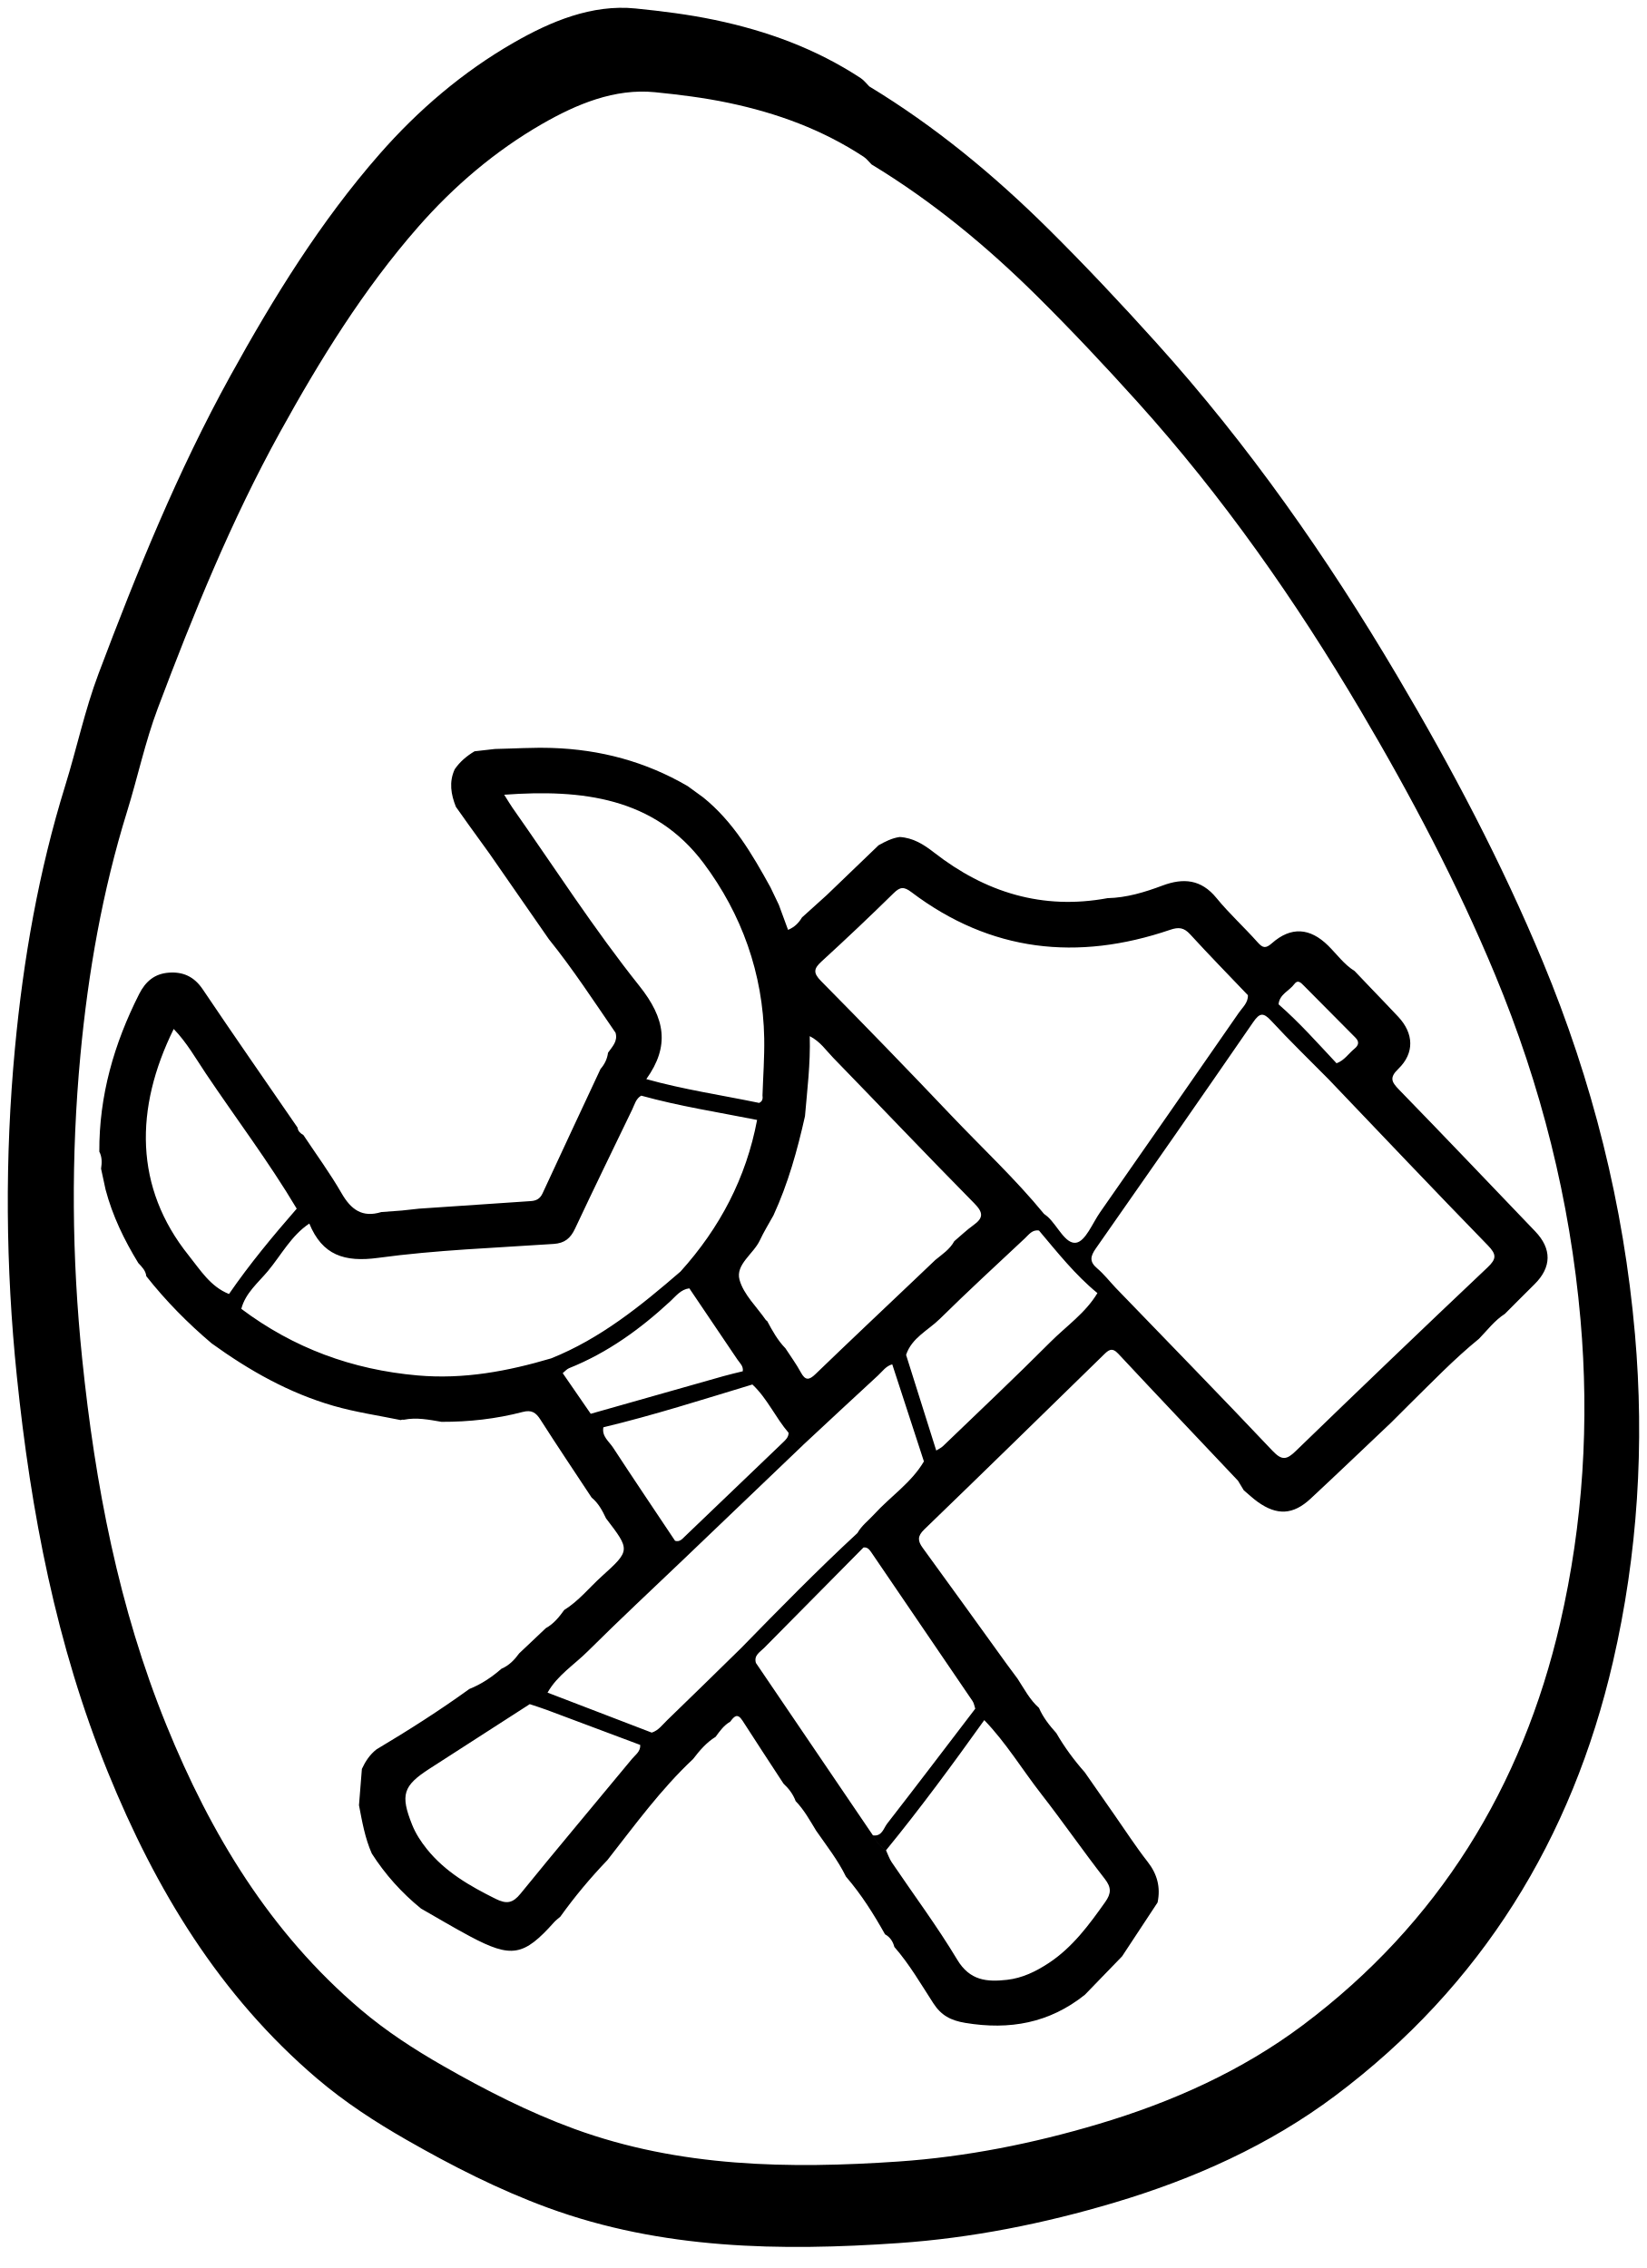
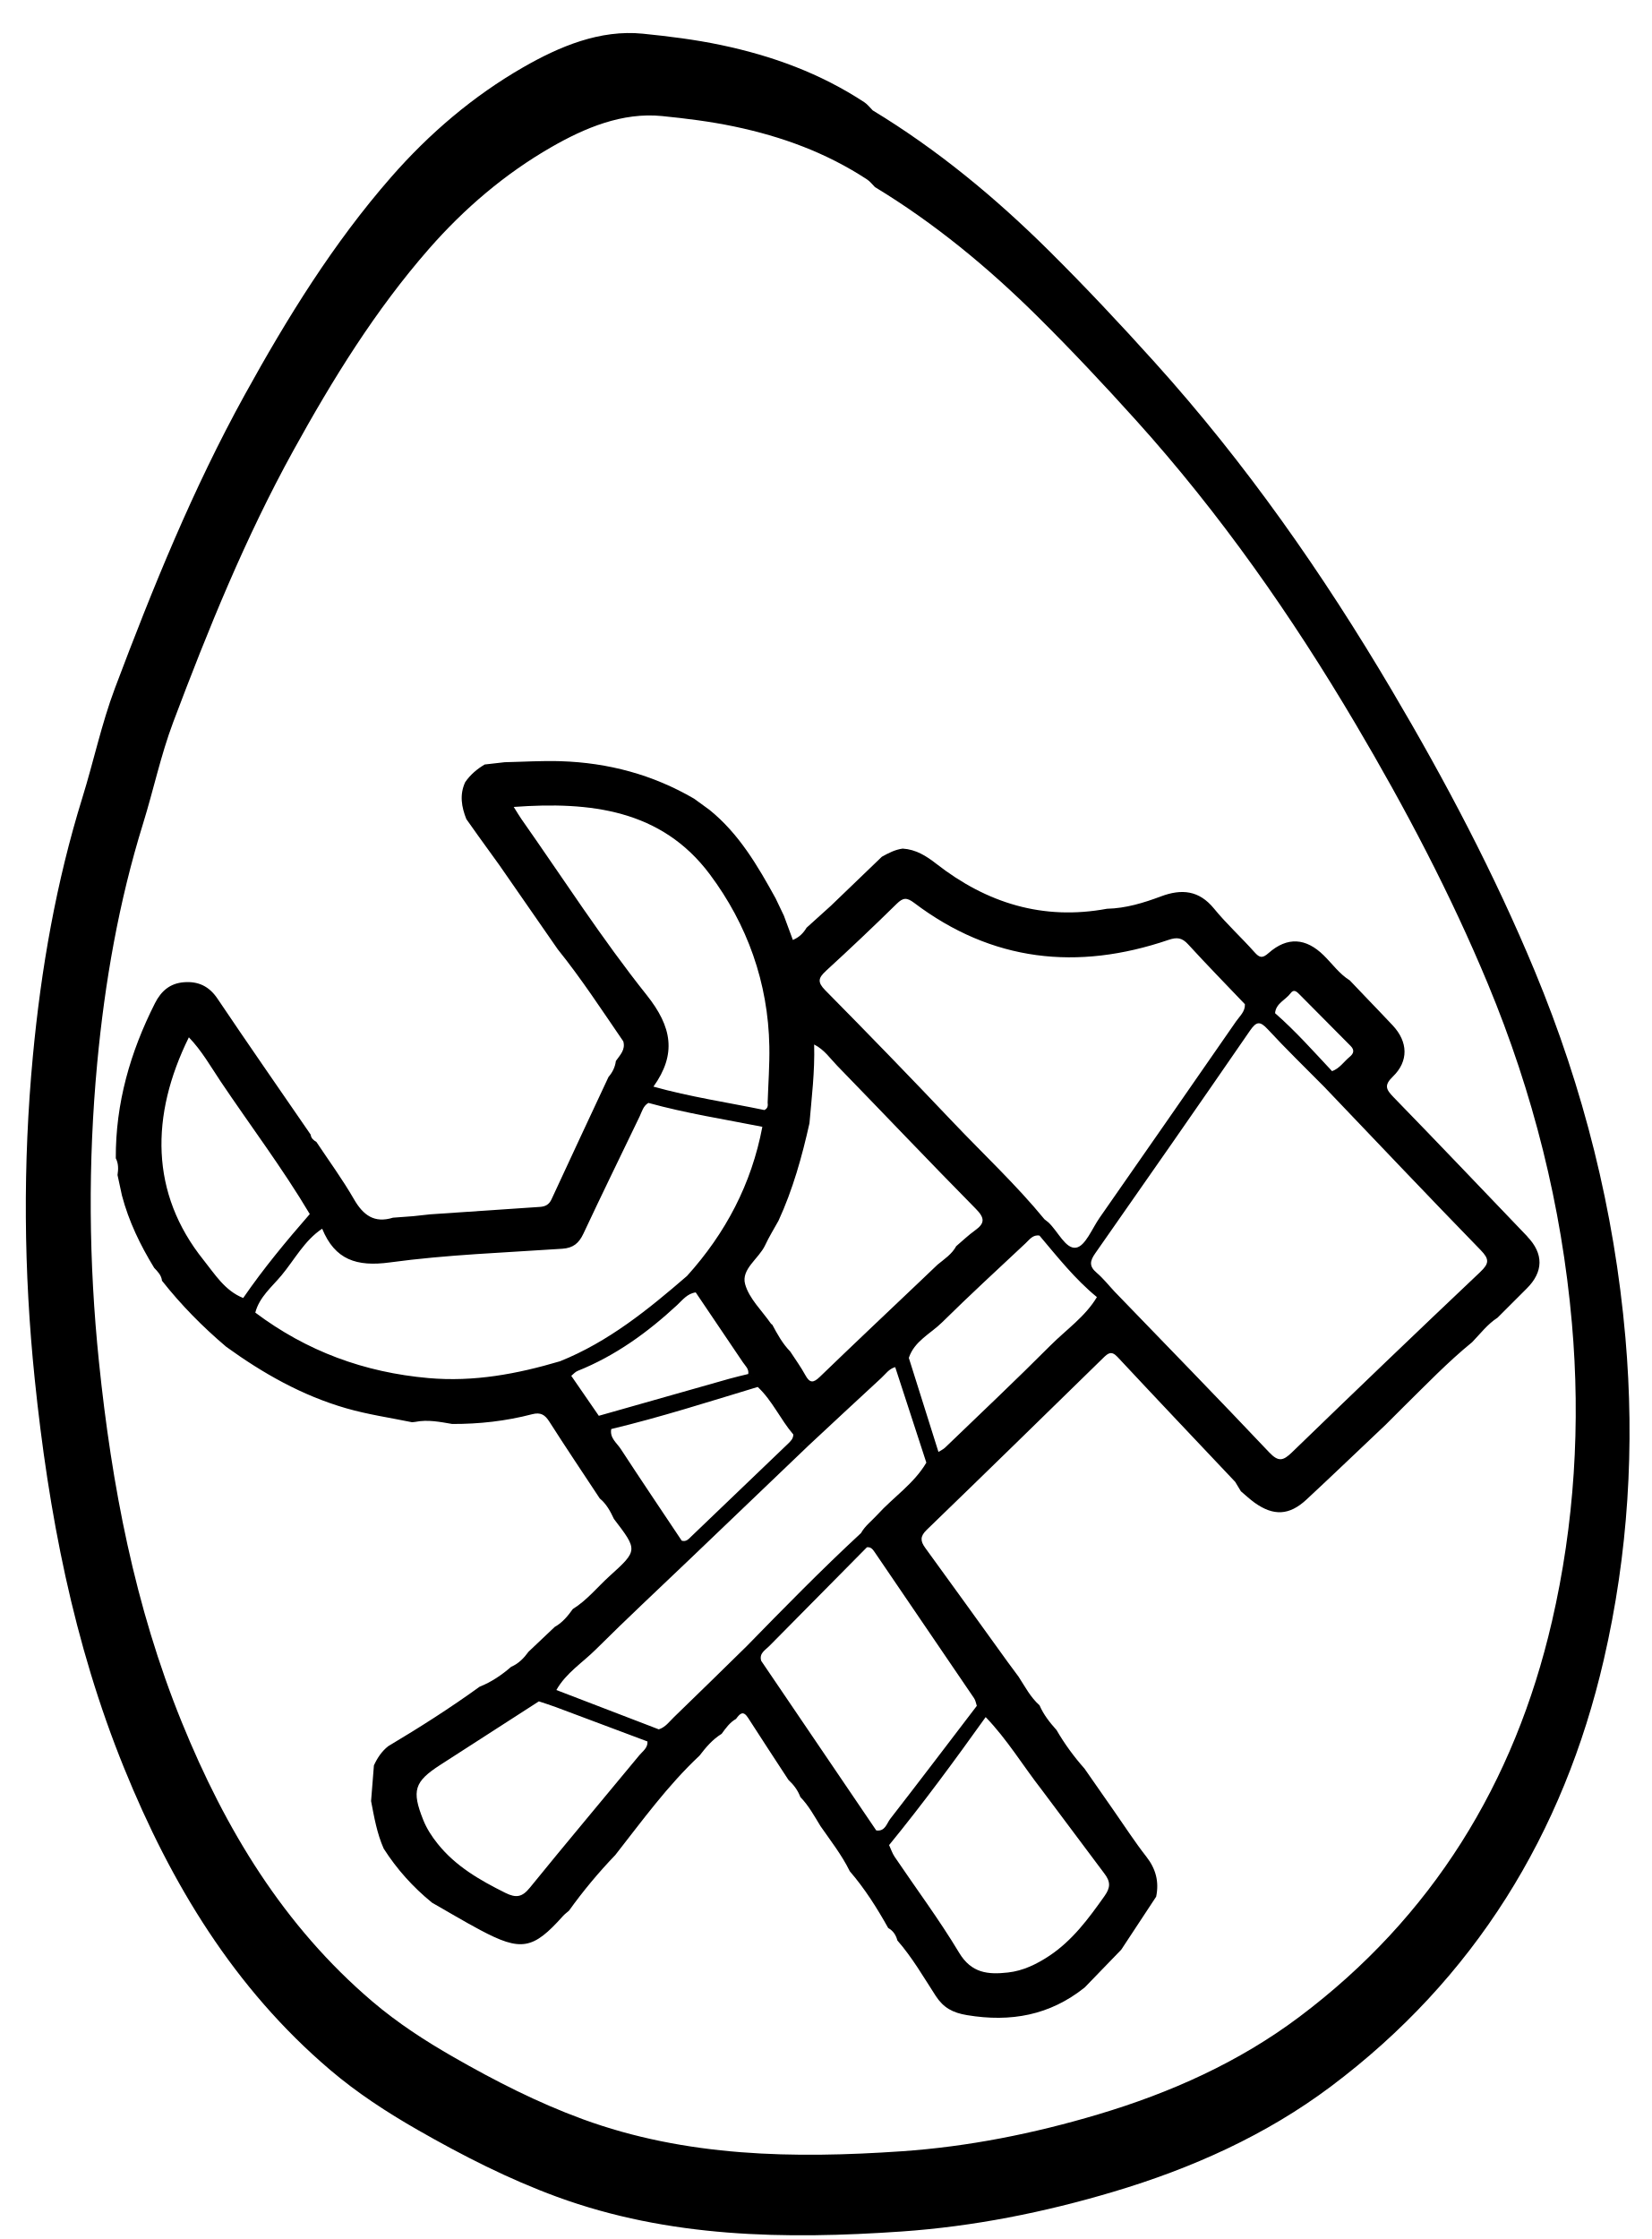
- <svg xmlns="http://www.w3.org/2000/svg" height="248" width="180">
+ <svg xmlns="http://www.w3.org/2000/svg" height="122" width="90">
  <g>
-     <path clip-rule="evenodd" d="M178.73 145.87c-1.23-14.09-4.65-27.66-10.08-40.73-4.49-10.811-9.93-21.132-15.89-31.206-7.67-12.983-16.26-25.269-26.38-36.487-3.82-4.24-7.72-8.392-11.77-12.409-5.96-5.907-12.39-11.226-19.579-15.586l.004.004-.014-.01.01.006c-.312-.309-.585-.679-.945-.915-4.888-3.204-10.209-5.154-15.958-6.359-2.882-.604-5.799-.964-8.659-1.252-4.774-.479-9.282 1.423-13.309 3.736-5.546 3.185-10.45 7.366-14.677 12.199-6.449 7.371-11.553 15.636-16.286 24.212-5.777 10.47-10.234 21.472-14.431 32.608-1.496 3.973-2.374 8.152-3.627 12.196-2.913 9.399-4.593 19.022-5.506 28.757-1.119 11.938-1.024 23.897.208 35.859 1.53 14.85 4.296 29.364 9.944 43.267 5.223 12.854 12.218 24.454 22.905 33.549 3.013 2.563 6.296 4.701 9.75 6.679 5 2.861 10.095 5.461 15.489 7.437 12.43 4.55 25.362 4.745 38.318 3.85 7.988-.553 15.849-2.123 23.565-4.421 8.714-2.595 16.946-6.284 24.17-11.704 15.965-11.979 25.874-28.086 30.345-47.439 2.721-11.776 3.46-23.794 2.404-35.844zm-8.179 31.626c-4.141 17.921-13.315 32.835-28.099 43.928-6.689 5.019-14.312 8.435-22.381 10.837-7.145 2.128-14.424 3.582-21.82 4.094-11.995.82-23.97.64-35.479-3.57-4.995-1.83-9.712-4.24-14.342-6.89-3.199-1.83-6.24-3.81-9.029-6.18-9.896-8.42-16.373-19.17-21.209-31.07-5.23-12.87-7.791-26.31-9.208-40.06-1.141-11.08-1.229-22.15-.193-33.21.845-9.015 2.4-17.926 5.098-26.629 1.161-3.744 1.974-7.615 3.359-11.293 3.886-10.313 8.014-20.5 13.363-30.195 4.383-7.942 9.109-15.595 15.08-22.42 3.915-4.475 8.456-8.346 13.591-11.295 3.729-2.142 7.903-3.903 12.324-3.459 2.648.266 5.35.599 8.018 1.159 5.324 1.117 10.25 2.923 14.777 5.889.334.219.586.562.877.849 6.658 4.037 12.607 8.961 18.126 14.432 3.751 3.719 7.359 7.564 10.899 11.489 9.368 10.388 17.326 21.764 24.431 33.787 5.512 9.329 10.55 18.885 14.709 28.897 5.025 12.099 8.193 24.671 9.336 37.71.978 11.155.293 22.284-2.226 33.187z" />
-     <path d="M167.82 134.64c-4.953-5.167-9.885-10.358-14.878-15.487-.827-.851-1.072-1.317-.076-2.279 1.783-1.721 1.694-3.868-.007-5.688-1.002-1.072-2.025-2.125-3.038-3.186l-1.735-1.82c-1.162-.722-1.946-1.842-2.897-2.781-1.984-1.953-4.053-2.104-6.137-.266-.686.605-1 .546-1.572-.097-1.462-1.646-3.104-3.137-4.495-4.839-1.667-2.046-3.607-2.219-5.893-1.366-1.939.725-3.914 1.333-6.015 1.38-7.106 1.32-13.369-.625-18.966-4.99-1.139-.888-2.285-1.605-3.75-1.697-.845.113-1.585.496-2.317.905-1.892 1.817-3.783 3.637-5.674 5.455l-2.697 2.435c-.348.58-.789 1.053-1.524 1.36l-1.002-2.729-.918-1.92c-1.995-3.618-4.066-7.18-7.354-9.834l-1.704-1.239c-4.586-2.679-9.562-4.004-14.844-4.17-2.071-.066-4.148.068-6.223.112l-2.226.253c-.854.507-1.601 1.139-2.167 1.963-.645 1.39-.412 2.754.126 4.107l1.365 1.923 2.294 3.177c2.167 3.126 4.336 6.249 6.505 9.375 2.632 3.267 4.918 6.781 7.291 10.234.268.932-.365 1.524-.824 2.183-.085.68-.377 1.266-.821 1.779-2.115 4.531-4.239 9.058-6.335 13.597-.272.588-.679.806-1.277.846-4.078.271-8.154.553-12.23.828l-1.871.204-2.253.168c-2.08.642-3.313-.273-4.341-2.059-1.263-2.195-2.771-4.249-4.174-6.363-.322-.185-.591-.41-.637-.812-3.463-5.039-6.957-10.056-10.37-15.128-.939-1.393-2.163-1.938-3.728-1.814-1.512.119-2.512.934-3.221 2.338-2.743 5.428-4.383 11.114-4.353 17.234.311.594.288 1.225.191 1.863l.493 2.282c.757 2.873 2.038 5.516 3.582 8.039.392.416.806.82.87 1.433 2.127 2.695 4.525 5.128 7.143 7.344 4.09 2.957 8.424 5.416 13.317 6.83 2.42.697 4.898 1.056 7.352 1.559.112-.048.228-.06.347-.038 1.391-.282 2.751-.001 4.114.23 3.004.011 5.973-.321 8.876-1.08.958-.249 1.434.049 1.931.829 1.831 2.868 3.727 5.69 5.6 8.53.742.609 1.178 1.428 1.576 2.275 2.658 3.476 2.677 3.497-.488 6.36-1.354 1.226-2.504 2.684-4.082 3.66-.555.776-1.152 1.512-2.008 1.985l-2.914 2.758c-.514.709-1.105 1.326-1.932 1.677-1.058.92-2.205 1.697-3.514 2.217-3.275 2.37-6.683 4.536-10.153 6.605-.726.568-1.217 1.312-1.597 2.137l-.317 3.971c.345 1.795.655 3.598 1.403 5.285 1.466 2.295 3.265 4.292 5.375 6.011 1.787 1.017 3.548 2.077 5.362 3.043 4.538 2.413 5.87 2.173 9.19-1.547.2-.225.45-.403.677-.602 1.567-2.189 3.288-4.25 5.15-6.191 2.983-3.801 5.82-7.727 9.367-11.051.706-.924 1.455-1.808 2.46-2.427.458-.626.904-1.262 1.6-1.658.402-.541.771-1.005 1.339-.117 1.479 2.31 2.99 4.598 4.487 6.894.58.541 1.049 1.157 1.326 1.91.922.951 1.552 2.107 2.236 3.228 1.137 1.64 2.378 3.215 3.26 5.022 1.672 1.936 3.027 4.087 4.273 6.313.556.303.863.785 1.021 1.382 1.653 1.892 2.903 4.064 4.26 6.157.861 1.325 1.882 1.881 3.501 2.149 4.847.805 9.198.017 13.067-3.077l4.066-4.201c1.293-1.967 2.589-3.93 3.883-5.894.342-1.662-.033-3.099-1.101-4.46-1.279-1.634-2.405-3.387-3.599-5.09l-3.268-4.689c-1.174-1.325-2.216-2.746-3.104-4.278-.75-.838-1.447-1.71-1.896-2.756-1.007-.891-1.612-2.078-2.333-3.182l-1.226-1.657c-3.047-4.222-6.081-8.451-9.148-12.656-.564-.77-.584-1.291.158-2.009 6.562-6.34 13.086-12.722 19.612-19.098.53-.519.911-.872 1.607-.125 4.338 4.651 8.719 9.262 13.088 13.887l.633 1.047c.507.424.989.884 1.525 1.27 2.107 1.505 3.868 1.422 5.771-.349 2.959-2.753 5.877-5.551 8.812-8.328l1.978-1.975c2.493-2.449 4.911-4.979 7.63-7.191.911-.939 1.707-2.003 2.829-2.725 1.078-1.078 2.15-2.163 3.236-3.234 1.882-1.862 1.907-3.875.069-5.789zm-26.319-27.042c.375-.512.719-.137 1.029.178 1.877 1.897 3.757 3.793 5.641 5.684.461.462.347.846-.105 1.217-.649.534-1.119 1.289-1.956 1.589-2.062-2.2-4.062-4.46-6.339-6.447.1-1.111 1.177-1.463 1.73-2.221zm-4.225 2.176l-.048-.039.048.039zm-.183-.152l-.05-.047.05.047zm-.349-.363c-.112-.134-.221-.28-.326-.438.105.158.213.304.326.438zm-46.918-4.14c2.666-2.438 5.29-4.923 7.867-7.455.709-.696 1.116-.734 1.94-.112 8.657 6.547 18.162 7.567 28.279 4.123.948-.324 1.514-.252 2.194.491 2.062 2.255 4.201 4.441 6.312 6.655.038.822-.582 1.327-.984 1.91-5.041 7.284-10.104 14.556-15.169 21.822-.838 1.198-1.589 3.162-2.618 3.333-1.166.192-2.024-1.83-3.09-2.815-.133-.122-.284-.225-.426-.335-3.146-3.84-6.781-7.223-10.188-10.813-4.681-4.932-9.412-9.815-14.19-14.651-.898-.909-.783-1.37.073-2.153zm-5.274 27.78c1.598-3.471 2.616-7.128 3.447-10.844.242-2.861.607-5.712.521-8.753 1.149.585 1.783 1.558 2.548 2.346 5.157 5.304 10.247 10.669 15.44 15.933.998 1.013 1.012 1.593-.091 2.383-.74.531-1.401 1.168-2.097 1.758-.484.893-1.317 1.431-2.07 2.05l-2.057 1.958c-3.685 3.502-7.384 6.99-11.041 10.52-.718.694-1.119.714-1.611-.193-.493-.91-1.114-1.75-1.678-2.623-.848-.866-1.424-1.914-1.991-2.972l-.143-.111c-1.003-1.457-2.44-2.795-2.884-4.406-.461-1.676 1.519-2.822 2.22-4.315.436-.94.985-1.822 1.487-2.731zm-28.524-44.565c-.275-.392-.514-.809-.909-1.432 8.508-.622 16.423.298 21.801 7.486 4.161 5.562 6.496 12.053 6.623 19.144.037 2.079-.12 4.161-.188 6.242.042.328.019.63-.323.803l-.036.025c-4.117-.853-8.284-1.468-12.341-2.604 2.585-3.617 2.077-6.634-.764-10.195-4.959-6.219-9.278-12.949-13.863-19.469zm-35.405 48.941c-5.947-7.42-5.923-16.06-1.633-24.76 1.434 1.487 2.415 3.234 3.516 4.877 3.307 4.928 6.893 9.666 9.931 14.774-2.609 2.997-5.149 6.051-7.403 9.33-2.04-.809-3.14-2.637-4.411-4.221zm40.892 12.875c-.373-.576-.579-1.281-1.262-1.616-4.767 1.409-9.547 2.312-14.606 1.866-7.153-.631-13.55-2.989-19.268-7.28-.453-.31-.822-.688-1.1-1.143.277.455.646.833 1.1 1.143.455-1.738 1.84-2.851 2.913-4.139 1.465-1.761 2.545-3.871 4.522-5.188 1.42 3.458 3.834 4.254 7.536 3.749 6.343-.863 12.775-1.085 19.175-1.521 1.209-.081 1.843-.619 2.34-1.676 2.047-4.365 4.164-8.697 6.256-13.04.26-.54.394-1.166.976-1.498 4.166 1.155 8.436 1.816 12.668 2.656-1.195 6.332-4.073 11.814-8.374 16.578-4.326 3.737-8.749 7.334-14.139 9.493.684.334.89 1.039 1.263 1.616.233-.186.44-.441.705-.547 4.194-1.679 7.772-4.271 11.061-7.316.607-.563 1.146-1.296 2.076-1.411 1.75 2.592 3.502 5.182 5.249 7.776.268.396.684.729.591 1.292.413.254.754.559.93.983-.176-.426-.518-.729-.93-.981-.702.175-1.41.334-2.106.531-4.838 1.368-9.675 2.744-14.513 4.117l-3.063-4.444zm7.571 42.184c-4.054 4.91-8.16 9.78-12.174 14.724-.86 1.058-1.531 1.173-2.739.572-2.821-1.405-5.503-2.941-7.513-5.447-.657-.821-1.222-1.689-1.611-2.662-1.298-3.263-.991-4.246 1.897-6.112 3.652-2.358 7.309-4.709 10.965-7.064.629.212 1.267.406 1.888.639 3.399 1.268 6.793 2.545 10.189 3.819.051.716-.53 1.081-.902 1.531zm37.227-6.335c.163.239.205.561.301.842-3.202 4.194-6.391 8.396-9.626 12.562-.4.516-.572 1.435-1.558 1.287.319.681.81 1.211 1.431 1.631 3.763-4.604 7.282-9.394 10.738-14.23 2.384 2.467 4.149 5.411 6.246 8.101 2.366 3.037 4.556 6.211 6.921 9.248.742.952.723 1.598.051 2.547-1.775 2.504-3.574 4.96-6.191 6.68-1.397.917-2.871 1.635-4.548 1.823-2.197.247-4.06.091-5.436-2.206-2.197-3.662-4.765-7.103-7.159-10.649-.269-.397-.419-.875-.625-1.313-.619-.418-1.11-.949-1.429-1.63-4.264-6.284-8.529-12.567-12.793-18.854-.247-.838.443-1.181.89-1.635 3.617-3.668 7.244-7.327 10.867-10.989.439-.057.648.227.866.544 3.684 5.412 7.377 10.821 11.054 16.241zm-5.312-26.197c-1.376 2.343-3.664 3.832-5.448 5.793-.612.673-1.364 1.224-1.819 2.039-4.385 4.057-8.562 8.325-12.736 12.598.783.089.972.783 1.345 1.292-.373-.509-.562-1.203-1.345-1.292-2.685 2.628-5.365 5.263-8.07 7.872-.515.495-.944 1.12-1.681 1.353-3.796-1.459-7.592-2.916-11.389-4.373l-.57.368.57-.368c1.065-1.893 2.909-3.037 4.396-4.519 3.444-3.428 7.001-6.738 10.513-10.095 4.371-4.183 8.741-8.364 13.111-12.543-.95.107-1.202-.717-1.672-1.254.004.478-.312.766-.623 1.064-3.568 3.415-7.129 6.833-10.696 10.249-.303.29-.579.655-1.089.498-2.265-3.396-4.548-6.776-6.779-10.194-.443-.679-1.248-1.227-1.058-2.22 5.499-1.318 10.881-3.044 16.289-4.679 1.631 1.524 2.517 3.608 3.955 5.28.47.537.723 1.361 1.675 1.253 2.7-2.511 5.394-5.031 8.109-7.527.481-.439.862-1.029 1.551-1.21 1.153 3.54 2.307 7.078 3.461 10.615.265-.088.494-.217.698-.376-.204.159-.433.288-.698.376zm13.812-13.039c-3.838 3.851-7.796 7.584-11.714 11.355-.211.206-.498.331-.751.493-1.099-3.484-2.197-6.97-3.296-10.457.621-1.876 2.413-2.681 3.69-3.939 3.042-2.999 6.187-5.894 9.304-8.813.428-.4.803-.971 1.536-.843 2.015 2.386 3.953 4.845 6.386 6.838-1.304 2.181-3.405 3.611-5.155 5.366zm47.79-8.161c-7.023 6.643-14.002 13.333-20.945 20.058-.98.949-1.504 1.085-2.536-.006-5.67-5.999-11.438-11.907-17.171-17.848-.667-.712-1.275-1.49-2.014-2.118-.856-.726-.748-1.309-.15-2.162 5.762-8.226 11.5-16.466 17.196-24.737.71-1.03 1.104-1.12 1.984-.169 2.032 2.2 4.187 4.284 6.292 6.415 5.789 6.059 11.551 12.144 17.395 18.148.968.996.949 1.477-.051 2.419z" />
+     <path clip-rule="evenodd" d="M88.586 72.874c-.603-6.906-2.279-13.556-4.94-19.962-2.201-5.298-4.867-10.357-7.788-15.294-3.759-6.363-7.969-12.384-12.929-17.882-1.872-2.078-3.784-4.113-5.768-6.082-2.921-2.895-6.072-5.502-9.596-7.639l.002.002-.007-.005.005.003c-.153-.151-.287-.333-.463-.448-2.396-1.57-5.003-2.526-7.821-3.117-1.412-.296-2.842-.472-4.244-.614-2.34-.235-4.549.697-6.523 1.831-2.718 1.561-5.122 3.61-7.193 5.979-3.161 3.613-5.662 7.663-7.982 11.866-2.831 5.131-5.016 10.523-7.073 15.981-.733 1.947-1.163 3.995-1.778 5.977-1.428 4.606-2.251 9.323-2.698 14.094-.548 5.851-.502 11.712.102 17.575.75 7.278 2.105 14.391 4.874 21.205 2.56 6.3 5.988 11.985 11.226 16.442 1.477 1.256 3.086 2.304 4.778 3.273 2.451 1.402 4.948 2.676 7.591 3.645 6.092 2.23 12.43 2.326 18.78 1.887 3.915-.271 7.768-1.04 11.549-2.167 4.271-1.272 8.305-3.08 11.846-5.736 7.824-5.871 12.681-13.765 14.872-23.25 1.334-5.771 1.696-11.661 1.178-17.567zm-4.009 15.5c-2.03 8.783-6.526 16.092-13.771 21.529-3.278 2.46-7.014 4.134-10.969 5.311-3.502 1.043-7.069 1.756-10.694 2.006-5.879.402-11.748.314-17.388-1.75-2.448-.897-4.76-2.078-7.029-3.377-1.568-.897-3.058-1.867-4.425-3.029-4.85-4.127-8.024-9.395-10.395-15.227-2.563-6.308-3.818-12.895-4.513-19.633-.559-5.43-.602-10.856-.095-16.276.414-4.418 1.176-8.786 2.499-13.051.569-1.835.967-3.732 1.646-5.535 1.905-5.054 3.928-10.047 6.549-14.799 2.148-3.892 4.464-7.643 7.391-10.988 1.919-2.193 4.144-4.09 6.661-5.536 1.828-1.05 3.873-1.913 6.04-1.695 1.298.13 2.622.294 3.93.568 2.609.547 5.024 1.433 7.242 2.886.164.107.287.275.43.416 3.263 1.979 6.179 4.392 8.884 7.073 1.838 1.823 3.607 3.707 5.342 5.631 4.591 5.091 8.491 10.667 11.974 16.559 2.701 4.572 5.171 9.256 7.209 14.162 2.463 5.93 4.015 12.091 4.576 18.482.479 5.467.144 10.921-1.091 16.265z" />
+     <path d="M83.239 67.371c-2.427-2.532-4.845-5.076-7.292-7.59-.405-.417-.525-.645-.037-1.117.874-.843.83-1.896-.003-2.788-.491-.525-.992-1.041-1.489-1.561l-.85-.892c-.569-.354-.954-.903-1.42-1.363-.972-.957-1.986-1.031-3.008-.13-.336.297-.49.268-.77-.048-.717-.807-1.521-1.537-2.203-2.372-.817-1.003-1.768-1.088-2.888-.669-.95.355-1.918.653-2.948.676-3.483.647-6.552-.306-9.295-2.446-.558-.435-1.12-.787-1.838-.832-.414.055-.777.243-1.136.444l-2.781 2.674-1.322 1.193c-.171.284-.387.516-.747.667l-.491-1.328-.45-.941c-.978-1.773-1.993-3.519-3.604-4.82l-.835-.607c-2.248-1.313-4.686-1.962-7.275-2.044-1.015-.032-2.033.033-3.05.055l-1.091.124c-.419.248-.785.558-1.062.962-.316.681-.202 1.35.062 2.013l.669.942 1.124 1.557 3.188 4.595c1.29 1.601 2.41 3.323 3.573 5.016.131.457-.179.747-.404 1.07-.042.333-.185.62-.402.872-1.037 2.221-2.078 4.439-3.105 6.664-.133.288-.333.395-.626.415-1.999.133-3.996.271-5.994.406l-.917.1-1.104.082c-1.019.315-1.624-.134-2.128-1.009-.619-1.076-1.358-2.082-2.046-3.119-.158-.091-.29-.201-.312-.398-1.697-2.47-3.41-4.928-5.082-7.414-.46-.683-1.06-.95-1.827-.889-.741.058-1.231.458-1.579 1.146-1.344 2.66-2.148 5.447-2.133 8.446.152.291.141.6.094.913l.242 1.118c.371 1.408.999 2.703 1.756 3.94.192.204.395.402.426.702 1.042 1.321 2.218 2.513 3.501 3.599 2.005 1.449 4.129 2.654 6.527 3.347 1.186.342 2.401.518 3.603.764l.17-.019c.682-.138 1.348 0 2.016.113 1.472.005 2.927-.157 4.35-.529.47-.122.703.024.946.406.897 1.406 1.827 2.789 2.745 4.181.364.298.577.7.772 1.115 1.303 1.704 1.312 1.714-.239 3.117-.664.601-1.227 1.315-2.001 1.794-.272.38-.565.741-.984.973l-1.428 1.352c-.252.347-.542.65-.947.822-.519.451-1.081.832-1.722 1.087-1.605 1.162-3.275 2.223-4.976 3.237-.356.278-.596.643-.783 1.047l-.155 1.946c.169.88.321 1.763.688 2.59.718 1.125 1.6 2.104 2.634 2.946.876.498 1.739 1.018 2.628 1.491 2.224 1.183 2.877 1.065 4.504-.758.098-.11.221-.198.332-.295.768-1.073 1.611-2.083 2.524-3.034 1.462-1.863 2.852-3.787 4.591-5.416.346-.453.713-.886 1.206-1.189.224-.307.443-.619.784-.813.197-.265.378-.493.656-.057.725 1.132 1.465 2.253 2.199 3.379.284.265.514.567.65.936.452.466.761 1.033 1.096 1.582.557.804 1.165 1.576 1.598 2.461.819.949 1.484 2.003 2.094 3.094.272.149.423.385.5.677.81.927 1.423 1.992 2.088 3.018.422.649.922.922 1.716 1.053 2.376.395 4.508.008 6.404-1.508l1.993-2.059 1.903-2.889c.168-.815-.016-1.519-.54-2.186-.627-.801-1.179-1.66-1.764-2.495l-1.602-2.298c-.575-.649-1.086-1.346-1.521-2.097-.368-.411-.709-.838-.929-1.351-.494-.437-.79-1.018-1.143-1.56l-.601-.812c-1.493-2.069-2.98-4.142-4.483-6.203-.276-.377-.286-.633.077-.985 3.216-3.107 6.413-6.235 9.612-9.36.26-.254.446-.427.788-.061 2.126 2.279 4.273 4.539 6.414 6.806l.31.513c.248.208.485.433.747.622 1.033.738 1.896.697 2.828-.171 1.45-1.349 2.88-2.721 4.319-4.082l.969-.968c1.222-1.2 2.407-2.44 3.739-3.524.446-.46.837-.982 1.386-1.336.528-.528 1.054-1.06 1.586-1.585.922-.913.935-1.899.034-2.837zm-12.899-13.253c.184-.251.352-.067.504.087.92.93 1.841 1.859 2.765 2.786.226.226.17.415-.051.596-.318.262-.548.632-.959.779-1.011-1.078-1.991-2.186-3.107-3.16.049-.545.577-.717.848-1.089zm-2.071 1.066l-.024-.019.024.019zm-.09-.074l-.025-.023.025.023zm-.171-.178l-.16-.215.16.215zm-22.995-2.029c1.307-1.195 2.593-2.413 3.856-3.654.347-.341.547-.36.951-.055 4.243 3.209 8.901 3.709 13.86 2.021.465-.159.742-.124 1.075.241 1.011 1.105 2.059 2.177 3.094 3.262.019.403-.285.65-.482.936-2.471 3.57-4.952 7.134-7.434 10.695-.411.587-.779 1.55-1.283 1.634-.571.094-.992-.897-1.514-1.38l-.209-.164c-1.542-1.882-3.323-3.54-4.993-5.299-2.294-2.417-4.613-4.81-6.955-7.18-.44-.446-.384-.671.036-1.055zm-2.585 13.615c.783-1.701 1.282-3.493 1.689-5.315.119-1.402.297-2.799.255-4.29.563.287.874.764 1.249 1.15 2.527 2.599 5.022 5.229 7.567 7.809.489.496.496.781-.045 1.168-.363.26-.687.572-1.028.862-.237.438-.645.701-1.015 1.005l-1.008.96c-1.806 1.716-3.619 3.426-5.411 5.156-.352.34-.548.35-.79-.095-.242-.446-.546-.858-.822-1.286-.416-.424-.698-.938-.976-1.457l-.07-.054c-.492-.714-1.196-1.37-1.413-2.159-.226-.821.744-1.383 1.088-2.115.214-.461.483-.893.729-1.338zm-13.983-21.847c-.135-.192-.252-.396-.446-.702 4.17-.305 8.049.146 10.685 3.669 2.039 2.726 3.184 5.907 3.246 9.382.018 1.019-.059 2.039-.092 3.059.021.161.009.309-.158.394l-.018.012c-2.018-.418-4.06-.719-6.048-1.276 1.267-1.773 1.018-3.251-.374-4.997-2.43-3.048-4.547-6.346-6.794-9.542zm-17.352 23.986c-2.915-3.637-2.903-7.871-.8-12.135.703.729 1.184 1.585 1.723 2.39 1.621 2.415 3.378 4.737 4.867 7.241-1.279 1.469-2.524 2.966-3.628 4.573-1-.396-1.539-1.292-2.162-2.069zm20.041 6.31c-.183-.282-.284-.628-.619-.792-2.336.691-4.679 1.133-7.158.915-3.506-.309-6.641-1.465-9.443-3.568-.222-.152-.403-.337-.539-.56.136.223.317.408.539.56.223-.852.902-1.397 1.428-2.029.718-.863 1.247-1.897 2.216-2.543.696 1.695 1.879 2.085 3.693 1.837 3.109-.423 6.261-.532 9.398-.745.593-.04.903-.303 1.147-.821 1.003-2.139 2.041-4.262 3.066-6.391.127-.265.193-.571.478-.734 2.042.566 4.134.89 6.209 1.302-.586 3.103-1.996 5.79-4.104 8.125-2.12 1.832-4.288 3.594-6.93 4.653.335.164.436.509.619.792.114-.091.216-.216.346-.268 2.055-.823 3.809-2.093 5.421-3.586.297-.276.562-.635 1.017-.692l2.573 3.811c.131.194.335.357.29.633.202.124.37.274.456.482-.086-.209-.254-.357-.456-.481-.344.086-.691.164-1.032.26-2.371.67-4.742 1.345-7.113 2.018l-1.501-2.178zm3.711 20.674c-1.987 2.406-3.999 4.793-5.966 7.216-.421.519-.75.575-1.342.28-1.383-.689-2.697-1.441-3.682-2.67-.322-.402-.599-.828-.79-1.305-.636-1.599-.486-2.081.93-2.995 1.79-1.156 3.582-2.308 5.374-3.462.308.104.621.199.925.313 1.666.621 3.329 1.247 4.994 1.872.025.351-.26.53-.442.75zm18.245-3.105c.08.117.1.275.148.413-1.569 2.055-3.132 4.115-4.718 6.157-.196.253-.28.703-.764.631.156.334.397.594.701.799 1.844-2.256 3.569-4.604 5.263-6.974 1.168 1.209 2.033 2.652 3.061 3.97l3.392 4.532c.364.467.354.783.025 1.248-.87 1.227-1.752 2.431-3.034 3.274-.685.449-1.407.801-2.229.893-1.077.121-1.99.045-2.664-1.081-1.077-1.795-2.335-3.481-3.509-5.219-.132-.195-.205-.429-.306-.644-.303-.205-.544-.465-.7-.799l-6.27-9.24c-.121-.411.217-.579.436-.801 1.773-1.798 3.55-3.591 5.326-5.386.215-.028.318.111.424.267 1.806 2.652 3.615 5.303 5.418 7.96zm-2.603-12.839c-.674 1.148-1.796 1.878-2.67 2.839-.3.33-.668.6-.891.999-2.149 1.988-4.196 4.08-6.242 6.174.384.044.476.384.659.633-.183-.249-.275-.59-.659-.633-1.316 1.288-2.629 2.579-3.955 3.858-.252.243-.463.549-.824.663-1.86-.715-3.721-1.429-5.582-2.143l-.279.18.279-.18c.522-.928 1.426-1.488 2.154-2.215 1.688-1.68 3.431-3.302 5.152-4.948 2.142-2.05 4.284-4.099 6.426-6.147-.466.052-.589-.351-.819-.615.002.234-.153.375-.305.521l-5.242 5.023c-.149.142-.284.321-.534.244-1.11-1.664-2.229-3.321-3.322-4.996-.217-.333-.612-.601-.519-1.088 2.695-.646 5.333-1.492 7.983-2.293.799.747 1.234 1.768 1.938 2.588.23.263.354.667.821.614 1.323-1.231 2.644-2.466 3.974-3.689.236-.215.422-.504.76-.593l1.696 5.202c.13-.043.242-.106.342-.184-.1.078-.212.141-.342.184zm6.769-6.39c-1.881 1.887-3.821 3.717-5.741 5.565-.103.101-.244.162-.368.242l-1.615-5.125c.304-.919 1.183-1.314 1.808-1.931 1.491-1.47 3.032-2.889 4.56-4.319.21-.196.394-.476.753-.413.988 1.169 1.937 2.375 3.13 3.351-.639 1.069-1.669 1.77-2.526 2.63zm23.422-4c-3.442 3.256-6.862 6.535-10.265 9.83-.48.465-.737.532-1.243-.003-2.779-2.94-5.606-5.836-8.416-8.747-.327-.349-.625-.73-.987-1.038-.42-.356-.367-.642-.074-1.06 2.824-4.032 5.636-8.07 8.428-12.124.348-.505.541-.549.972-.083.996 1.078 2.052 2.1 3.084 3.144 2.837 2.97 5.661 5.952 8.525 8.894.474.488.465.724-.025 1.186z" />
  </g>
</svg>
